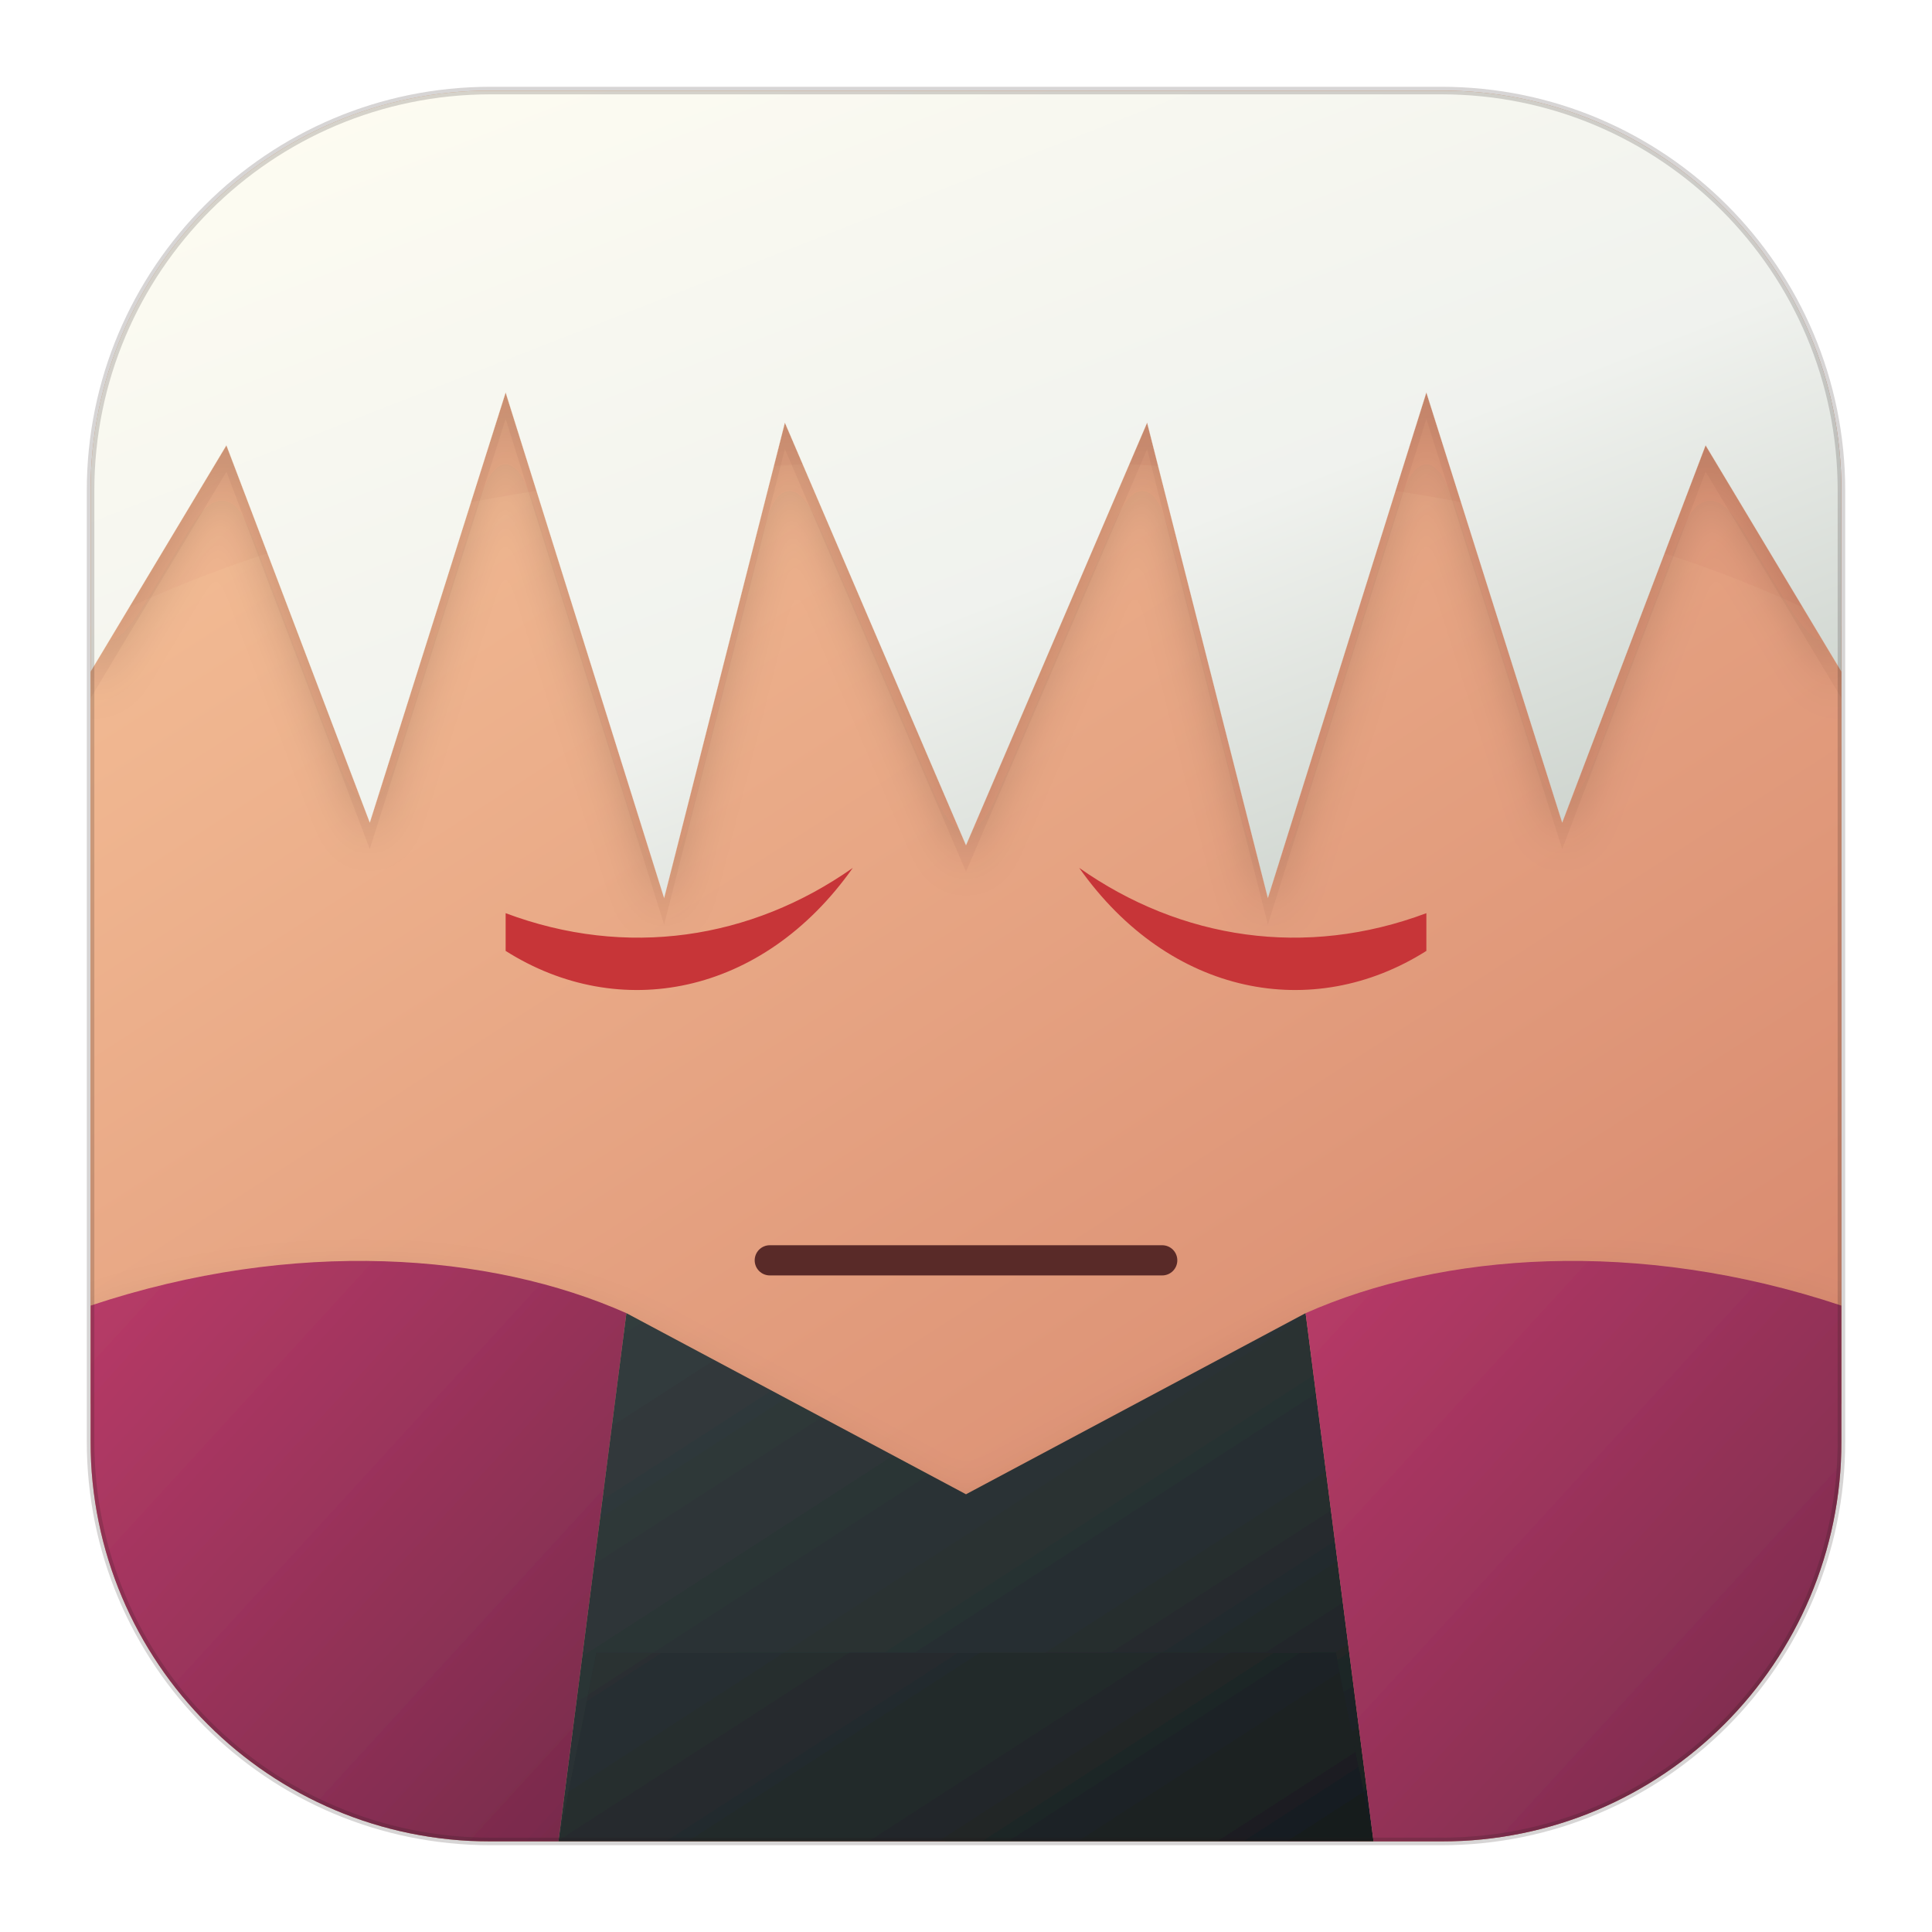
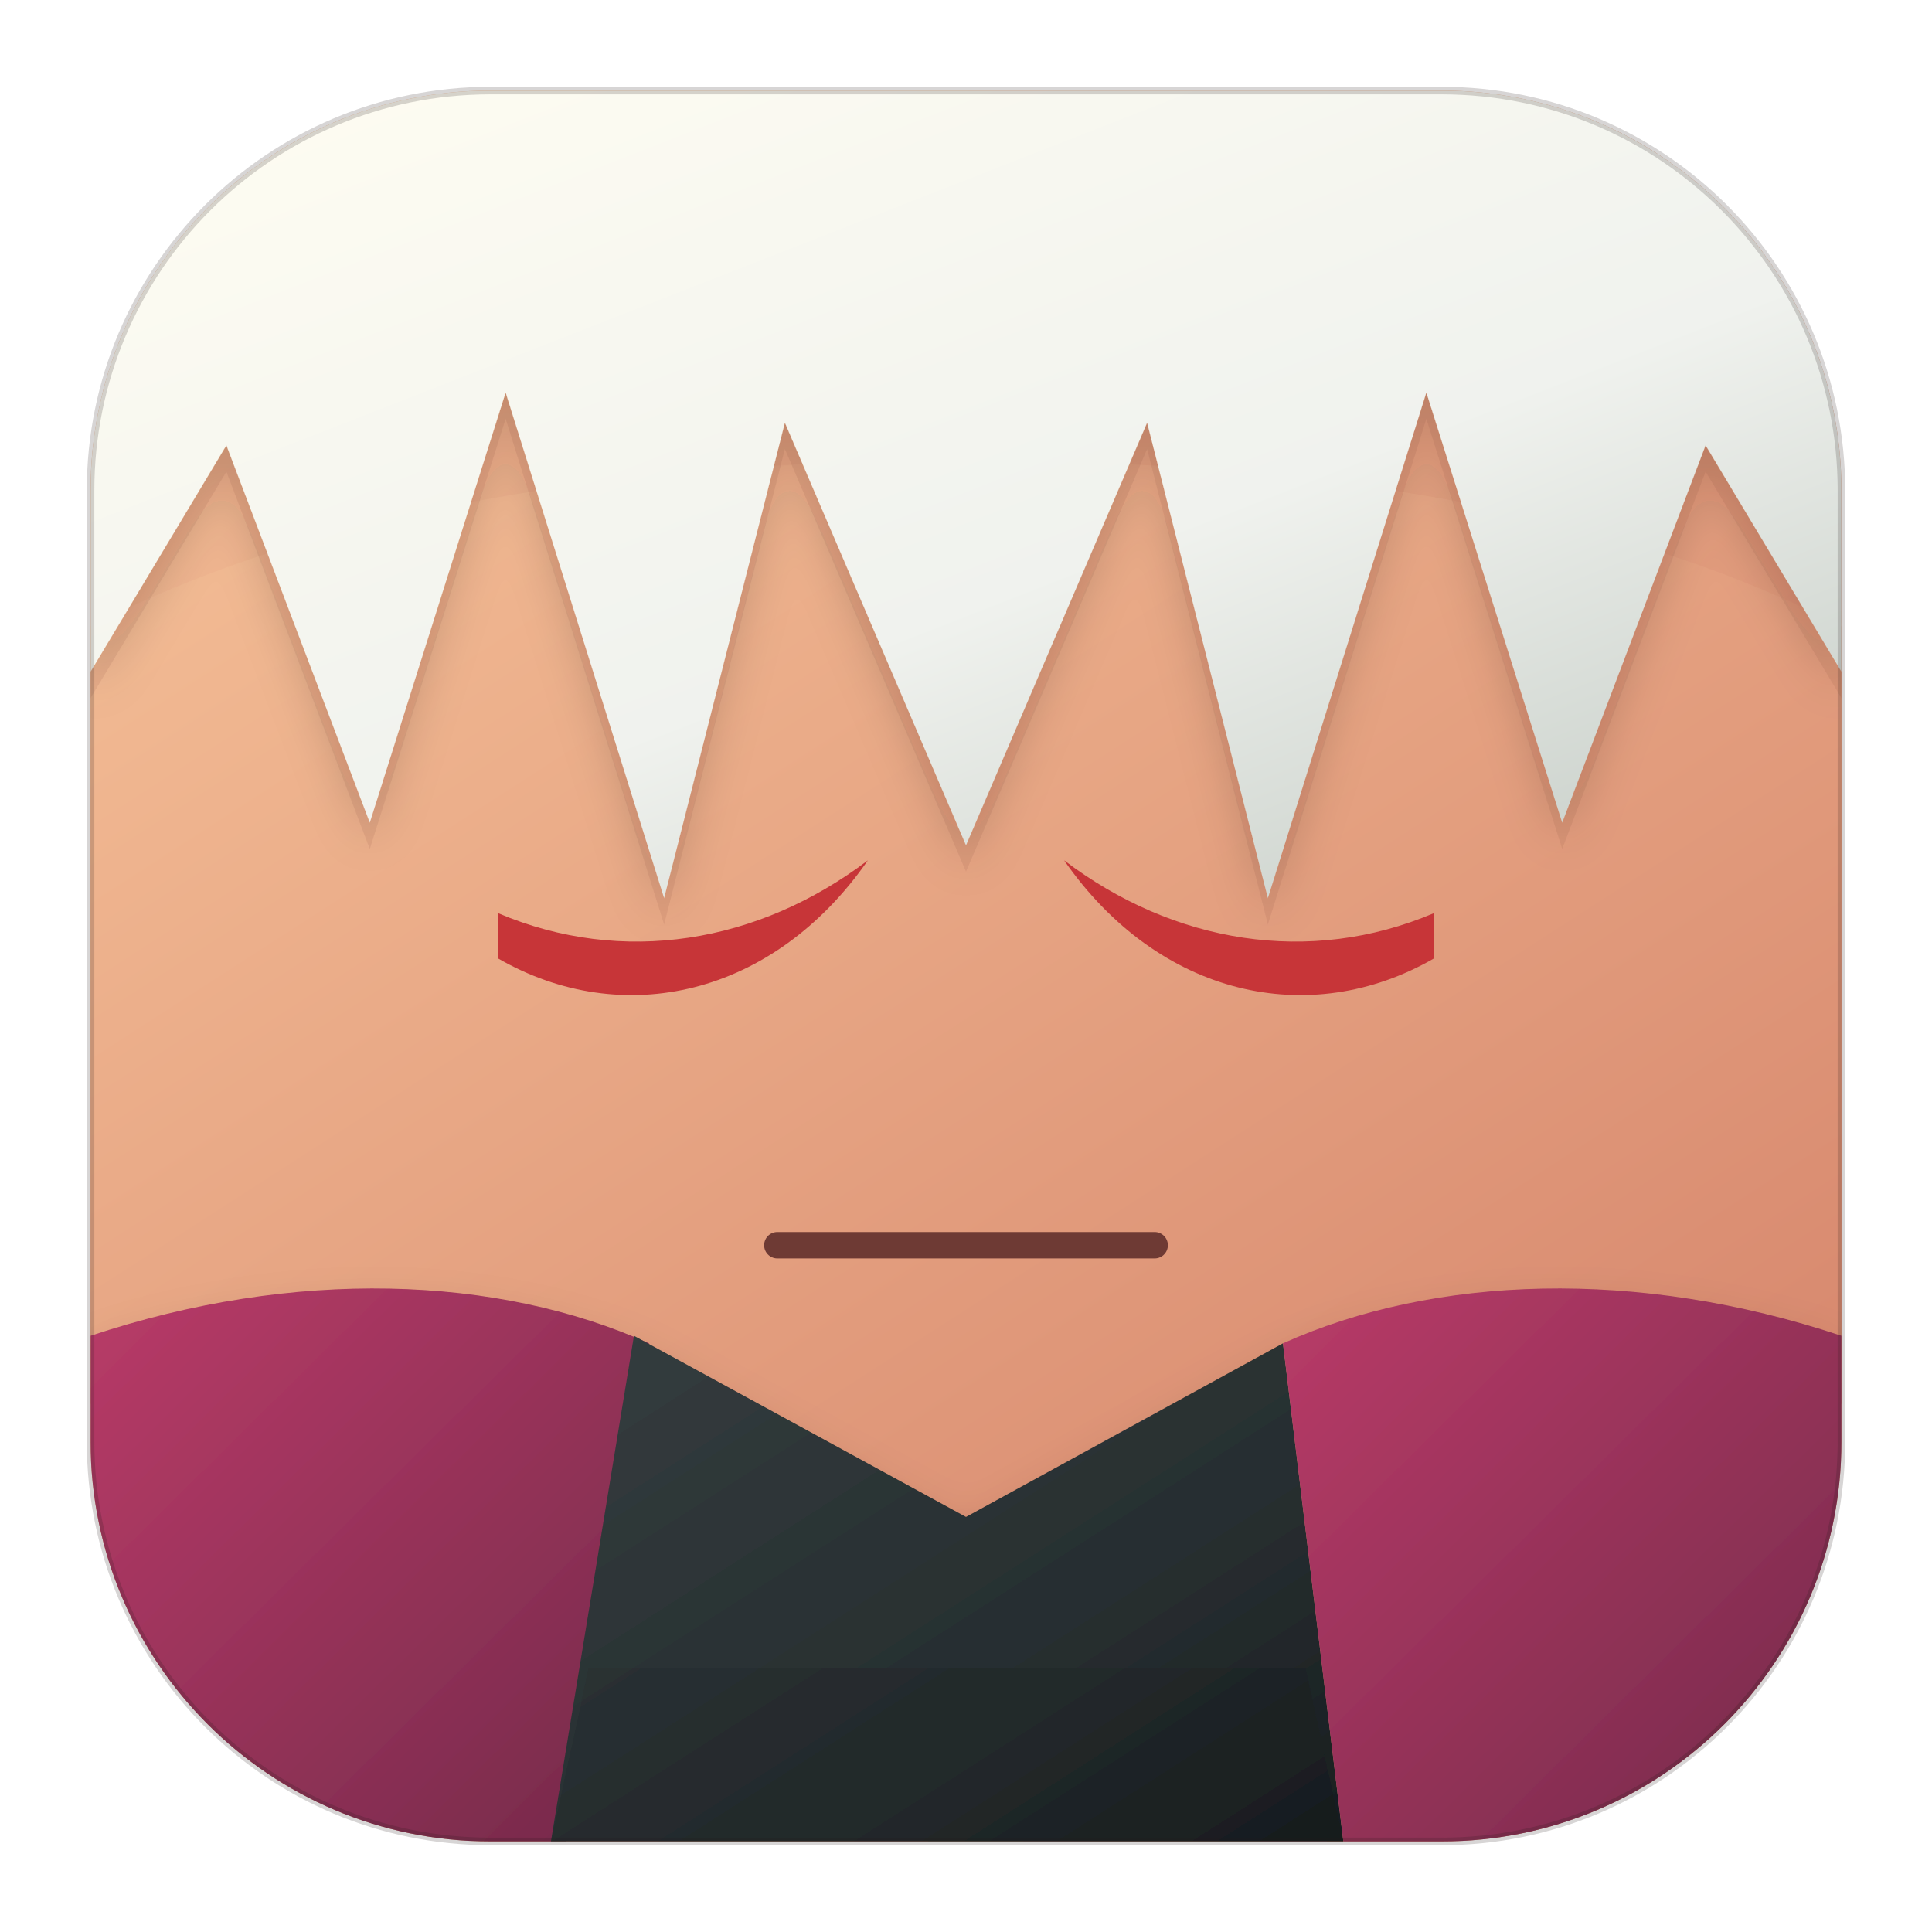
<svg xmlns="http://www.w3.org/2000/svg" viewBox="0 0 512 512">
  <defs>
    <clipPath id="squircleClip">
      <rect x="24" y="24" width="464" height="464" rx="106" />
    </clipPath>
    <linearGradient id="skin" x1="0" x2="1" y1="0" y2="1">
      <stop offset="0%" stop-color="#F4BE96" />
      <stop offset="100%" stop-color="#D5846B" />
    </linearGradient>
    <linearGradient id="hair" x1="0" x2="0.85" y1="0" y2="1">
      <stop offset="0%" stop-color="#FFFDF2" />
      <stop offset="62%" stop-color="#F0F2EE" />
      <stop offset="100%" stop-color="#C9D0CA" />
    </linearGradient>
    <linearGradient id="suit" x1="0" x2="1" y1="0" y2="1">
      <stop offset="0%" stop-color="#B93B68" />
      <stop offset="100%" stop-color="#742A4A" />
    </linearGradient>
    <linearGradient id="innerSuit" x1="0" x2="1" y1="0" y2="1">
      <stop offset="0%" stop-color="#343D3F" />
      <stop offset="68%" stop-color="#252C2E" />
      <stop offset="100%" stop-color="#171D1F" />
    </linearGradient>
    <filter id="softShadow" x="-8%" y="-8%" width="116%" height="120%" color-interpolation-filters="sRGB">
      <feDropShadow dx="0" dy="6" stdDeviation="6" flood-color="#2A1115" flood-opacity="0.16" />
    </filter>
  </defs>
  <rect x="24" y="24" width="464" height="464" rx="106" fill="url(#skin)" />
  <g clip-path="url(#squircleClip)">
    <path d="M24 166C82 136 162 122 256 122C350 122 430 136 488 166V372C432 402 352 418 256 418C160 418 80 402 24 372V166Z" fill="url(#skin)" />
-     <path d="M24 24H488V178L452 118L414 218L378 104L336 238L304 112L256 224L208 112L176 238L134 104L98 218L60 118L24 178V24Z" fill="#8B4A3F" opacity="0.08" transform="translate(0 7)" />
+     <path d="M24 24H488V178L452 118L414 218L378 104L336 238L304 112L256 224L208 112L176 238L134 104L98 218L60 118L24 178V24Z" fill="#8B4A3F" opacity="0.12" transform="translate(0 7)" />
    <path d="M24 24H488V178L452 118L414 218L378 104L336 238L304 112L256 224L208 112L176 238L134 104L98 218L60 118L24 178V24Z" fill="url(#hair)" filter="url(#softShadow)" />
    <g filter="url(#softShadow)">
-       <path d="M24 346C78 328 130 332 166 348L148 488H24V346Z" fill="url(#suit)" />
-       <path d="M166 348L256 396L346 348L364 488H148L166 348Z" fill="url(#innerSuit)" />
-       <path d="M158 438H354L364 488H148L158 438Z" fill="#0D1112" opacity="0.12" />
-       <path d="M488 346C434 328 382 332 346 348L364 488H488V346Z" fill="url(#suit)" />
+       <path d="M24 354C78 336 132 338 172 356L150 488H24V354Z" fill="url(#suit)" />
+       <path d="M168 354L256 402L340 356L356 488H146L168 354Z" fill="url(#innerSuit)" />
+       <path d="M156 442H346L356 488H146L156 442Z" fill="#0D1112" opacity="0.12" />
+       <path d="M488 354C434 336 380 338 340 356L356 488H488V354Z" fill="url(#suit)" />
    </g>
-     <path d="M134 242C166 254 199 249 226 230C202 264 164 271 134 252V242Z" fill="#C73538" />
-     <path d="M378 242C346 254 313 249 286 230C310 264 348 271 378 252V242Z" fill="#C73538" />
-     <path d="M204 334H308" fill="none" stroke="#592A28" stroke-width="8" stroke-linecap="round" />
+     <path d="M132 242C165 256 201 250 230 228C205 264 165 273 132 254V242Z" fill="#C73538" />
+     <path d="M380 242C347 256 311 250 282 228C307 264 347 273 380 254V242Z" fill="#C73538" />
+     <path d="M206 330H306" fill="none" stroke="#6E3A34" stroke-width="7" stroke-linecap="round" />
  </g>
  <rect x="24" y="24" width="464" height="464" rx="106" fill="none" stroke="#221717" stroke-opacity="0.18" stroke-width="2" />
</svg>
